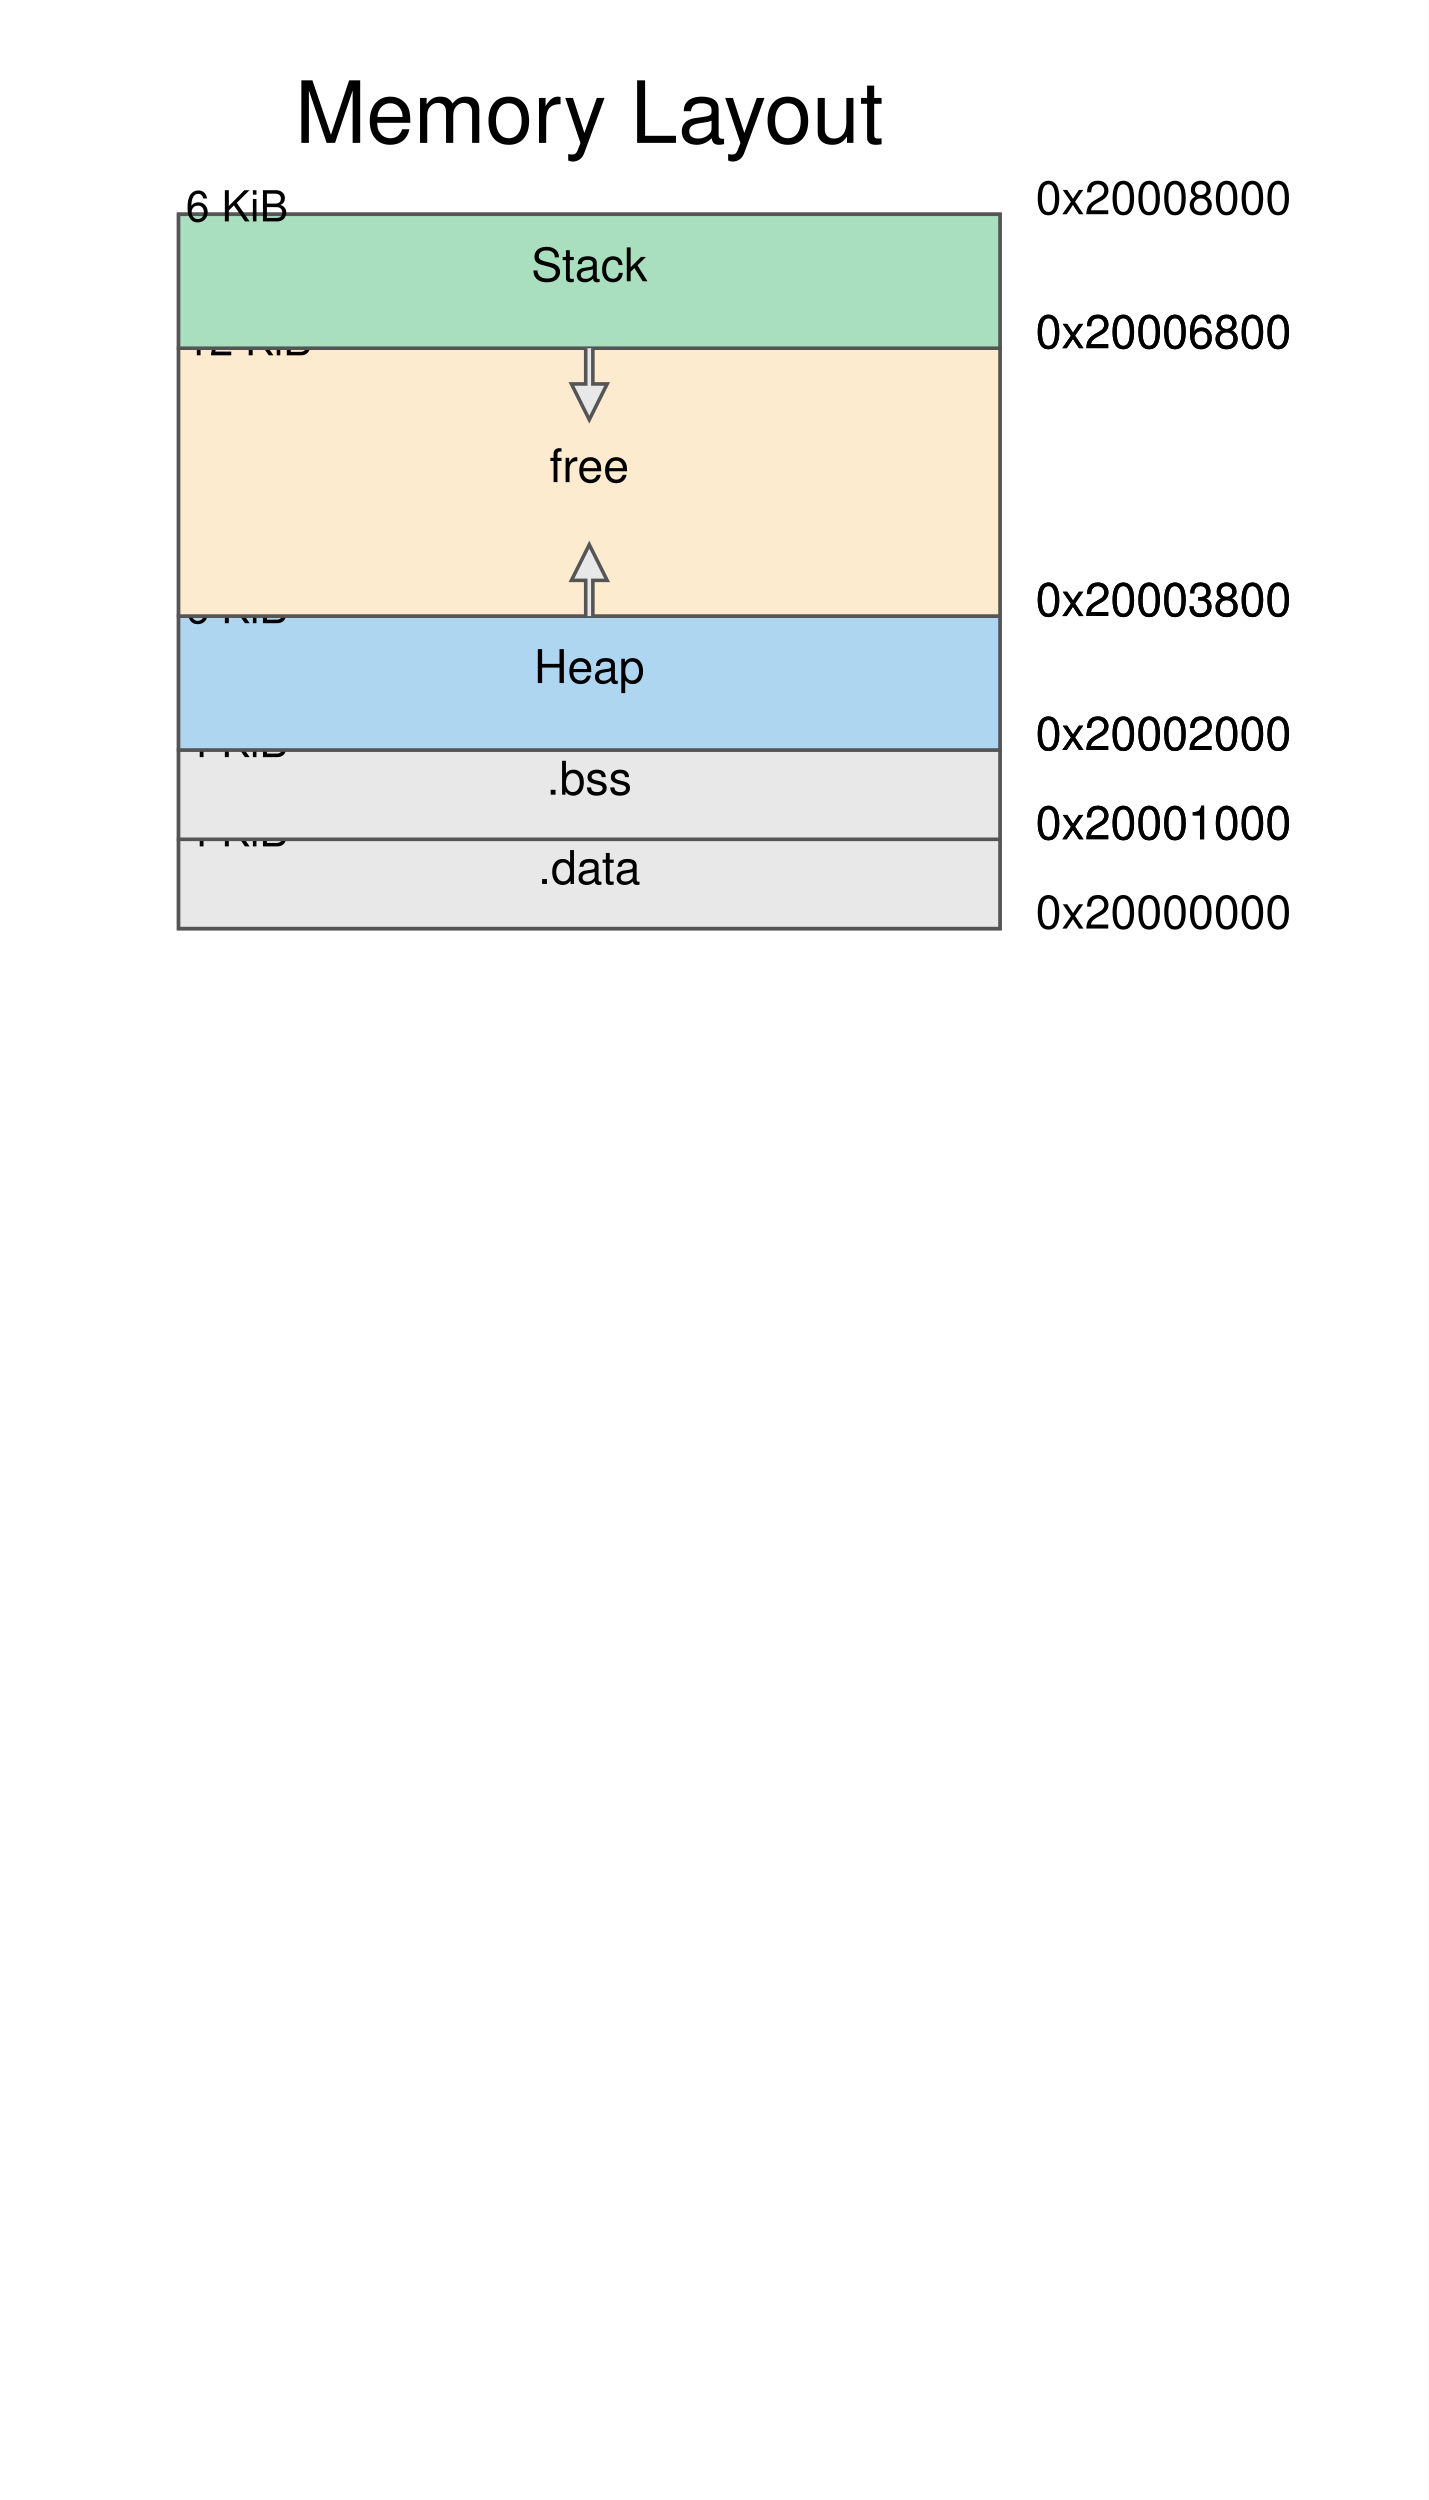
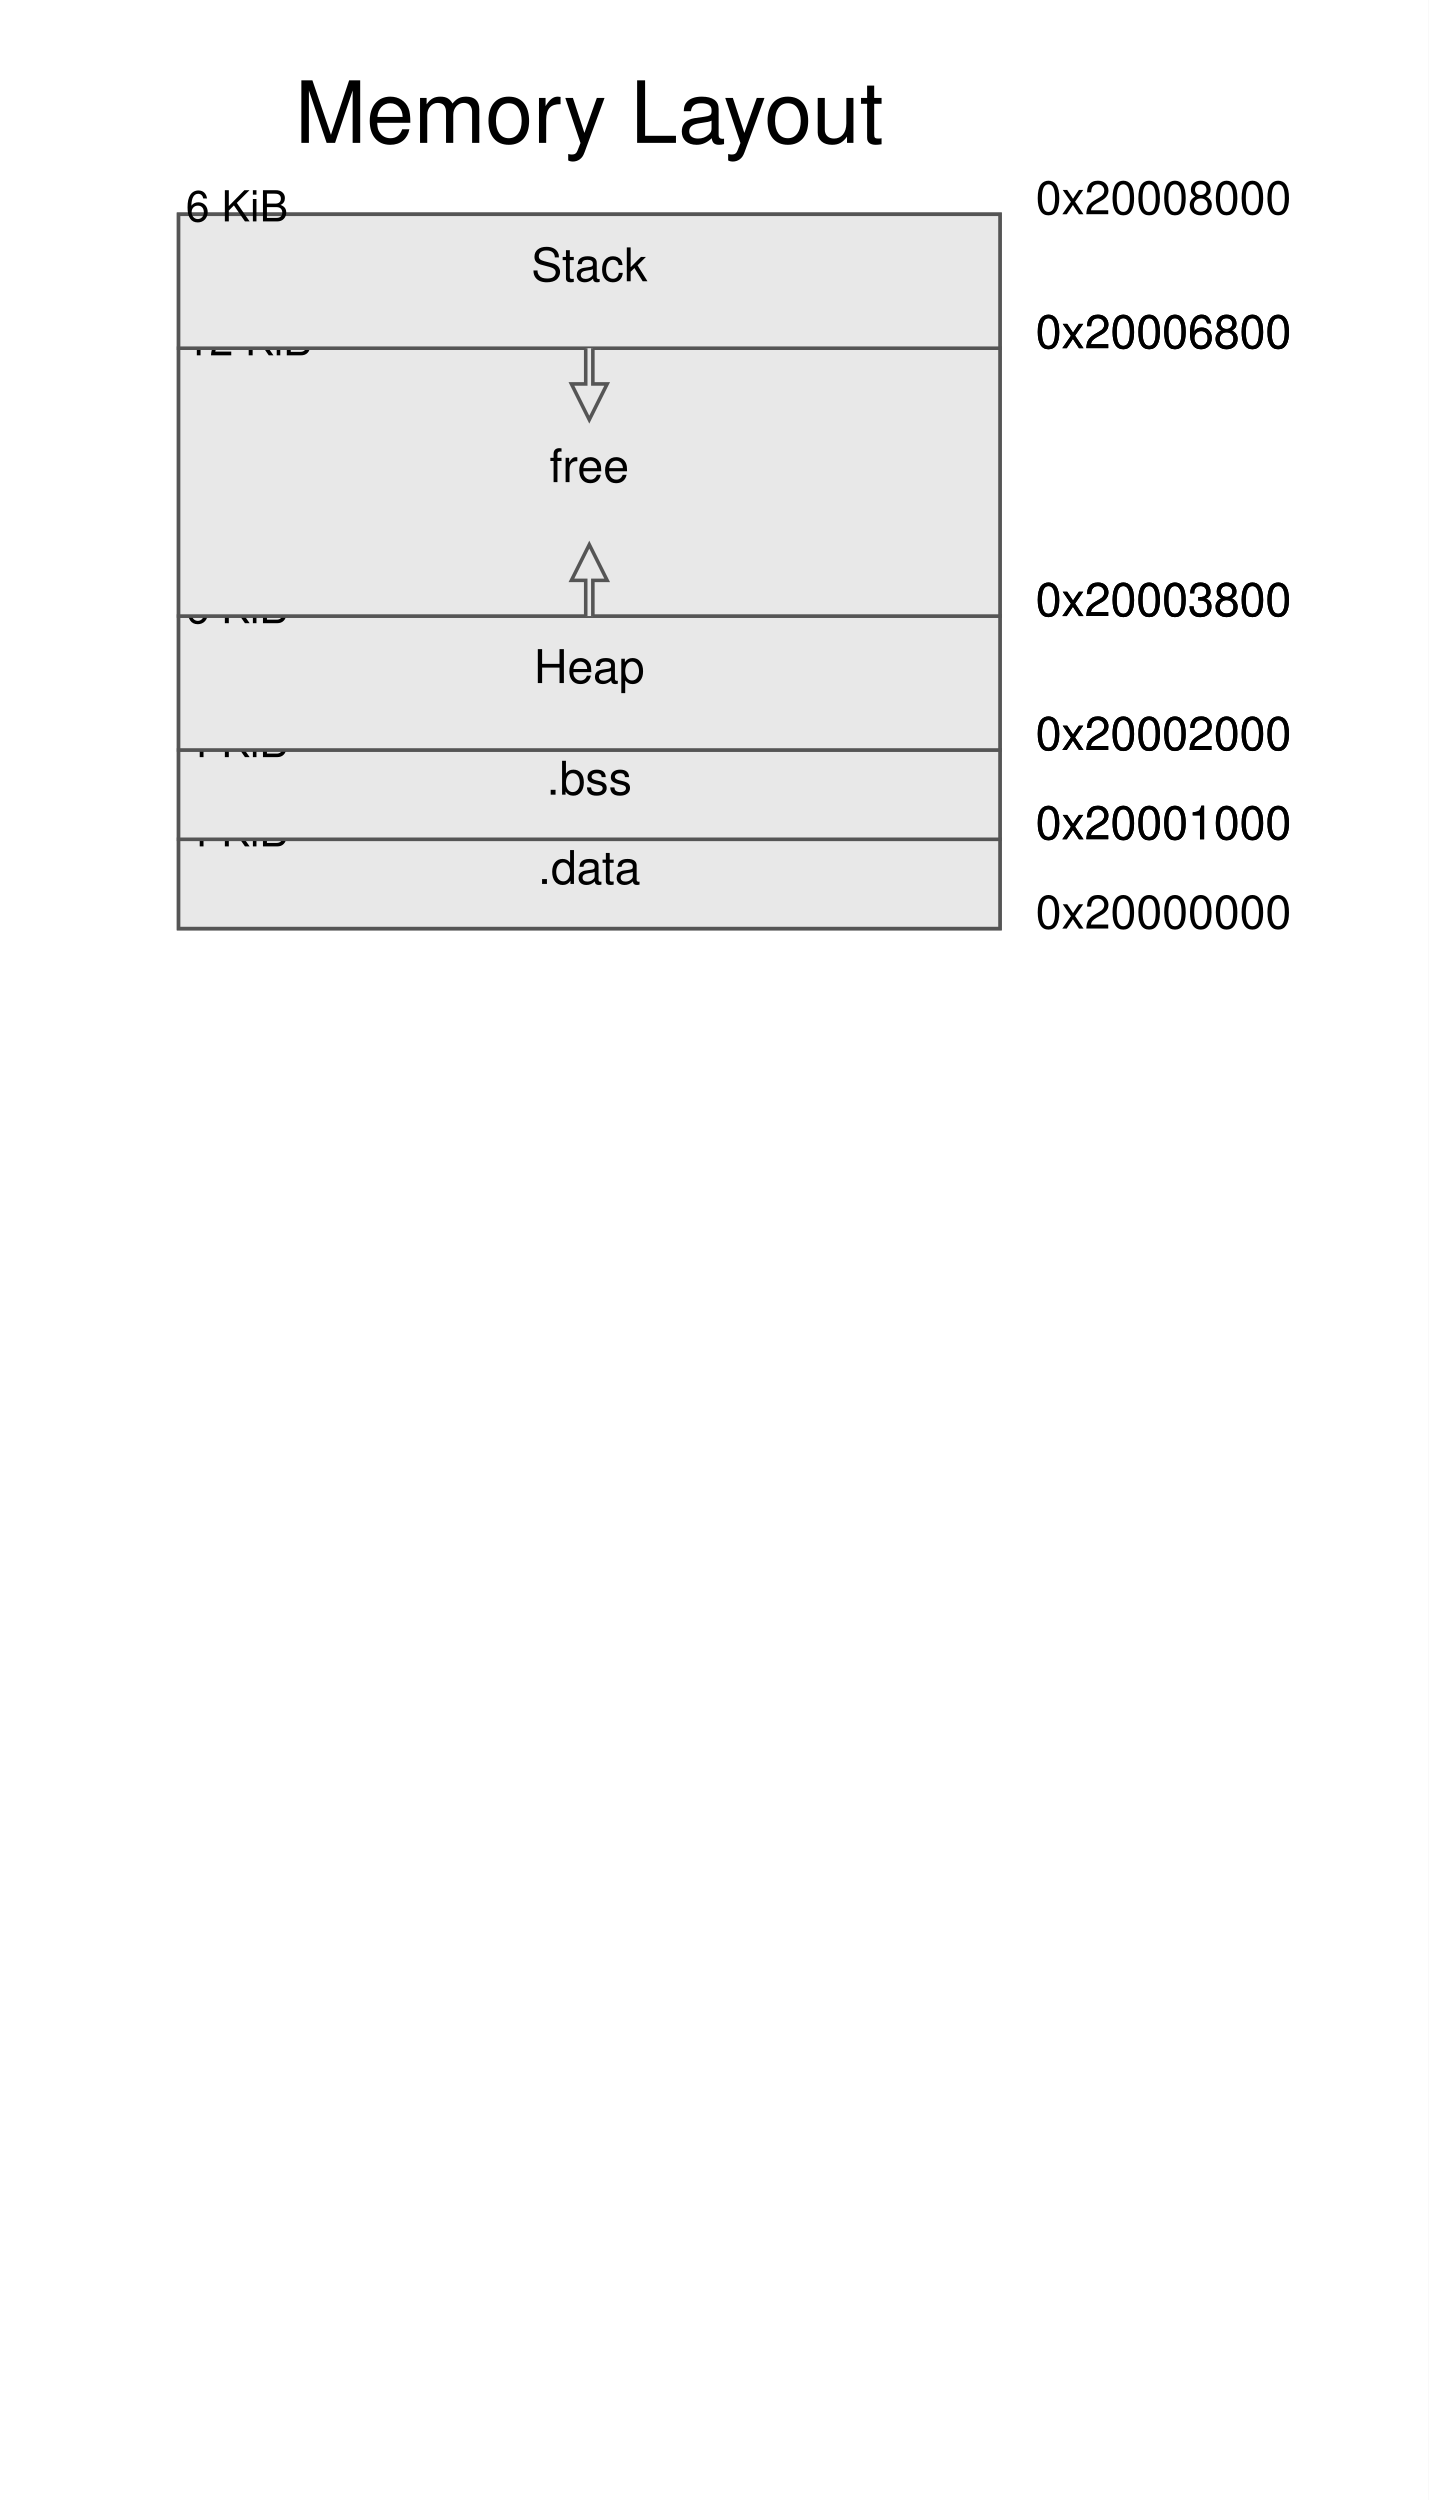
<svg xmlns="http://www.w3.org/2000/svg" width="400" height="700" viewBox="0 0 400 700">
  <rect x="0" y="0" width="400" height="700" fill="#ffffff" />
-   <g />
  <g>
    <text x="115.0" y="-20" stroke="none" fill="#000000" stroke-width="0" font-size="24px" font-weight="normal" font-family="Helvetica" text-anchor="middle" alignment-baseline="middle" transform="translate(50.0,60.0)">Memory Layout</text>
    <g transform="translate(50.0,60.0)">
      <rect x="0" y="0" width="230.0" height="200.0" fill="#ffffff" stroke="#555555" stroke-width="1" />
      <rect x="0" y="175.0" width="230.0" height="25.0" fill="#e8e8e8" stroke="#555555" stroke-width="1" />
      <text x="115.0" y="187.5" stroke="none" fill="#000000" stroke-width="0" font-size="13" font-weight="normal" font-family="Helvetica" text-anchor="middle" alignment-baseline="middle">.data</text>
      <text x="240.0" y="200.0" stroke="none" fill="#000000" stroke-width="0" font-size="13" font-weight="normal" font-family="Helvetica" text-anchor="start" alignment-baseline="middle">0x20000000</text>
      <text x="240.0" y="175.0" stroke="none" fill="#000000" stroke-width="0" font-size="13" font-weight="normal" font-family="Helvetica" text-anchor="start" alignment-baseline="middle">0x20001000</text>
      <text x="2" y="177.0" stroke="none" fill="#000000" stroke-width="0" font-size="12px" font-weight="normal" font-family="Helvetica" text-anchor="start" alignment-baseline="hanging">4 KiB</text>
      <rect x="0" y="150.0" width="230.0" height="25.0" fill="#e8e8e8" stroke="#555555" stroke-width="1" />
      <text x="115.0" y="162.5" stroke="none" fill="#000000" stroke-width="0" font-size="13" font-weight="normal" font-family="Helvetica" text-anchor="middle" alignment-baseline="middle">.bss</text>
      <text x="240.0" y="175.0" stroke="none" fill="#000000" stroke-width="0" font-size="13" font-weight="normal" font-family="Helvetica" text-anchor="start" alignment-baseline="middle">0x20001000</text>
      <text x="240.0" y="150.0" stroke="none" fill="#000000" stroke-width="0" font-size="13" font-weight="normal" font-family="Helvetica" text-anchor="start" alignment-baseline="middle">0x20002000</text>
      <text x="2" y="152.0" stroke="none" fill="#000000" stroke-width="0" font-size="12px" font-weight="normal" font-family="Helvetica" text-anchor="start" alignment-baseline="hanging">4 KiB</text>
-       <rect x="0" y="112.5" width="230.0" height="37.5" fill="#aed6f1" stroke="#555555" stroke-width="1" />
+       <rect x="0" y="112.5" width="230.0" height="37.5" fill="#e8e8e8" stroke="#555555" stroke-width="1" />
      <text x="115.0" y="131.25" stroke="none" fill="#000000" stroke-width="0" font-size="13" font-weight="normal" font-family="Helvetica" text-anchor="middle" alignment-baseline="middle">Heap</text>
      <text x="240.0" y="150.0" stroke="none" fill="#000000" stroke-width="0" font-size="13" font-weight="normal" font-family="Helvetica" text-anchor="start" alignment-baseline="middle">0x20002000</text>
      <text x="240.0" y="112.5" stroke="none" fill="#000000" stroke-width="0" font-size="13" font-weight="normal" font-family="Helvetica" text-anchor="start" alignment-baseline="middle">0x20003800</text>
      <text x="2" y="114.5" stroke="none" fill="#000000" stroke-width="0" font-size="12px" font-weight="normal" font-family="Helvetica" text-anchor="start" alignment-baseline="hanging">6 KiB</text>
-       <rect x="0" y="37.5" width="230.0" height="75.0" fill="#fdebd0" stroke="#555555" stroke-width="1" />
+       <rect x="0" y="37.5" width="230.0" height="75.0" fill="#e8e8e8" stroke="#555555" stroke-width="1" />
      <text x="115.0" y="75.0" stroke="none" fill="#000000" stroke-width="0" font-size="13" font-weight="normal" font-family="Helvetica" text-anchor="middle" alignment-baseline="middle">free</text>
      <text x="240.0" y="112.5" stroke="none" fill="#000000" stroke-width="0" font-size="13" font-weight="normal" font-family="Helvetica" text-anchor="start" alignment-baseline="middle">0x20003800</text>
      <text x="240.0" y="37.5" stroke="none" fill="#000000" stroke-width="0" font-size="13" font-weight="normal" font-family="Helvetica" text-anchor="start" alignment-baseline="middle">0x20006800</text>
      <text x="2" y="39.5" stroke="none" fill="#000000" stroke-width="0" font-size="12px" font-weight="normal" font-family="Helvetica" text-anchor="start" alignment-baseline="hanging">12 KiB</text>
-       <rect x="0" y="0.0" width="230.0" height="37.5" fill="#a9dfbf" stroke="#555555" stroke-width="1" />
+       <rect x="0" y="0.0" width="230.0" height="37.5" fill="#e8e8e8" stroke="#555555" stroke-width="1" />
      <text x="115.0" y="18.75" stroke="none" fill="#000000" stroke-width="0" font-size="13" font-weight="normal" font-family="Helvetica" text-anchor="middle" alignment-baseline="middle">Stack</text>
      <text x="240.0" y="37.5" stroke="none" fill="#000000" stroke-width="0" font-size="13" font-weight="normal" font-family="Helvetica" text-anchor="start" alignment-baseline="middle">0x20006800</text>
      <text x="240.0" y="0.0" stroke="none" fill="#000000" stroke-width="0" font-size="13" font-weight="normal" font-family="Helvetica" text-anchor="start" alignment-baseline="middle">0x20008000</text>
      <text x="2" y="2.0" stroke="none" fill="#000000" stroke-width="0" font-size="12px" font-weight="normal" font-family="Helvetica" text-anchor="start" alignment-baseline="hanging">6 KiB</text>
    </g>
  </g>
  <g>
    <g transform="translate(50.0,60.0)" />
  </g>
  <g>
    <g transform="translate(50.0,60.0)">
      <g />
      <g />
      <g>
        <polyline points="114.0,112.5 114.0,102.5 110.0,102.5 115.0,92.5 120.0,102.5 116.0,102.5 116.0,112.5" stroke="#555555" stroke-width="1" fill="#e8e8e8" />
      </g>
      <g />
      <g>
        <polyline points="114.0,37.5 114.0,47.5 110.0,47.5 115.0,57.5 120.0,47.5 116.0,47.5 116.0,37.5" stroke="#555555" stroke-width="1" fill="#e8e8e8" />
      </g>
    </g>
  </g>
</svg>
